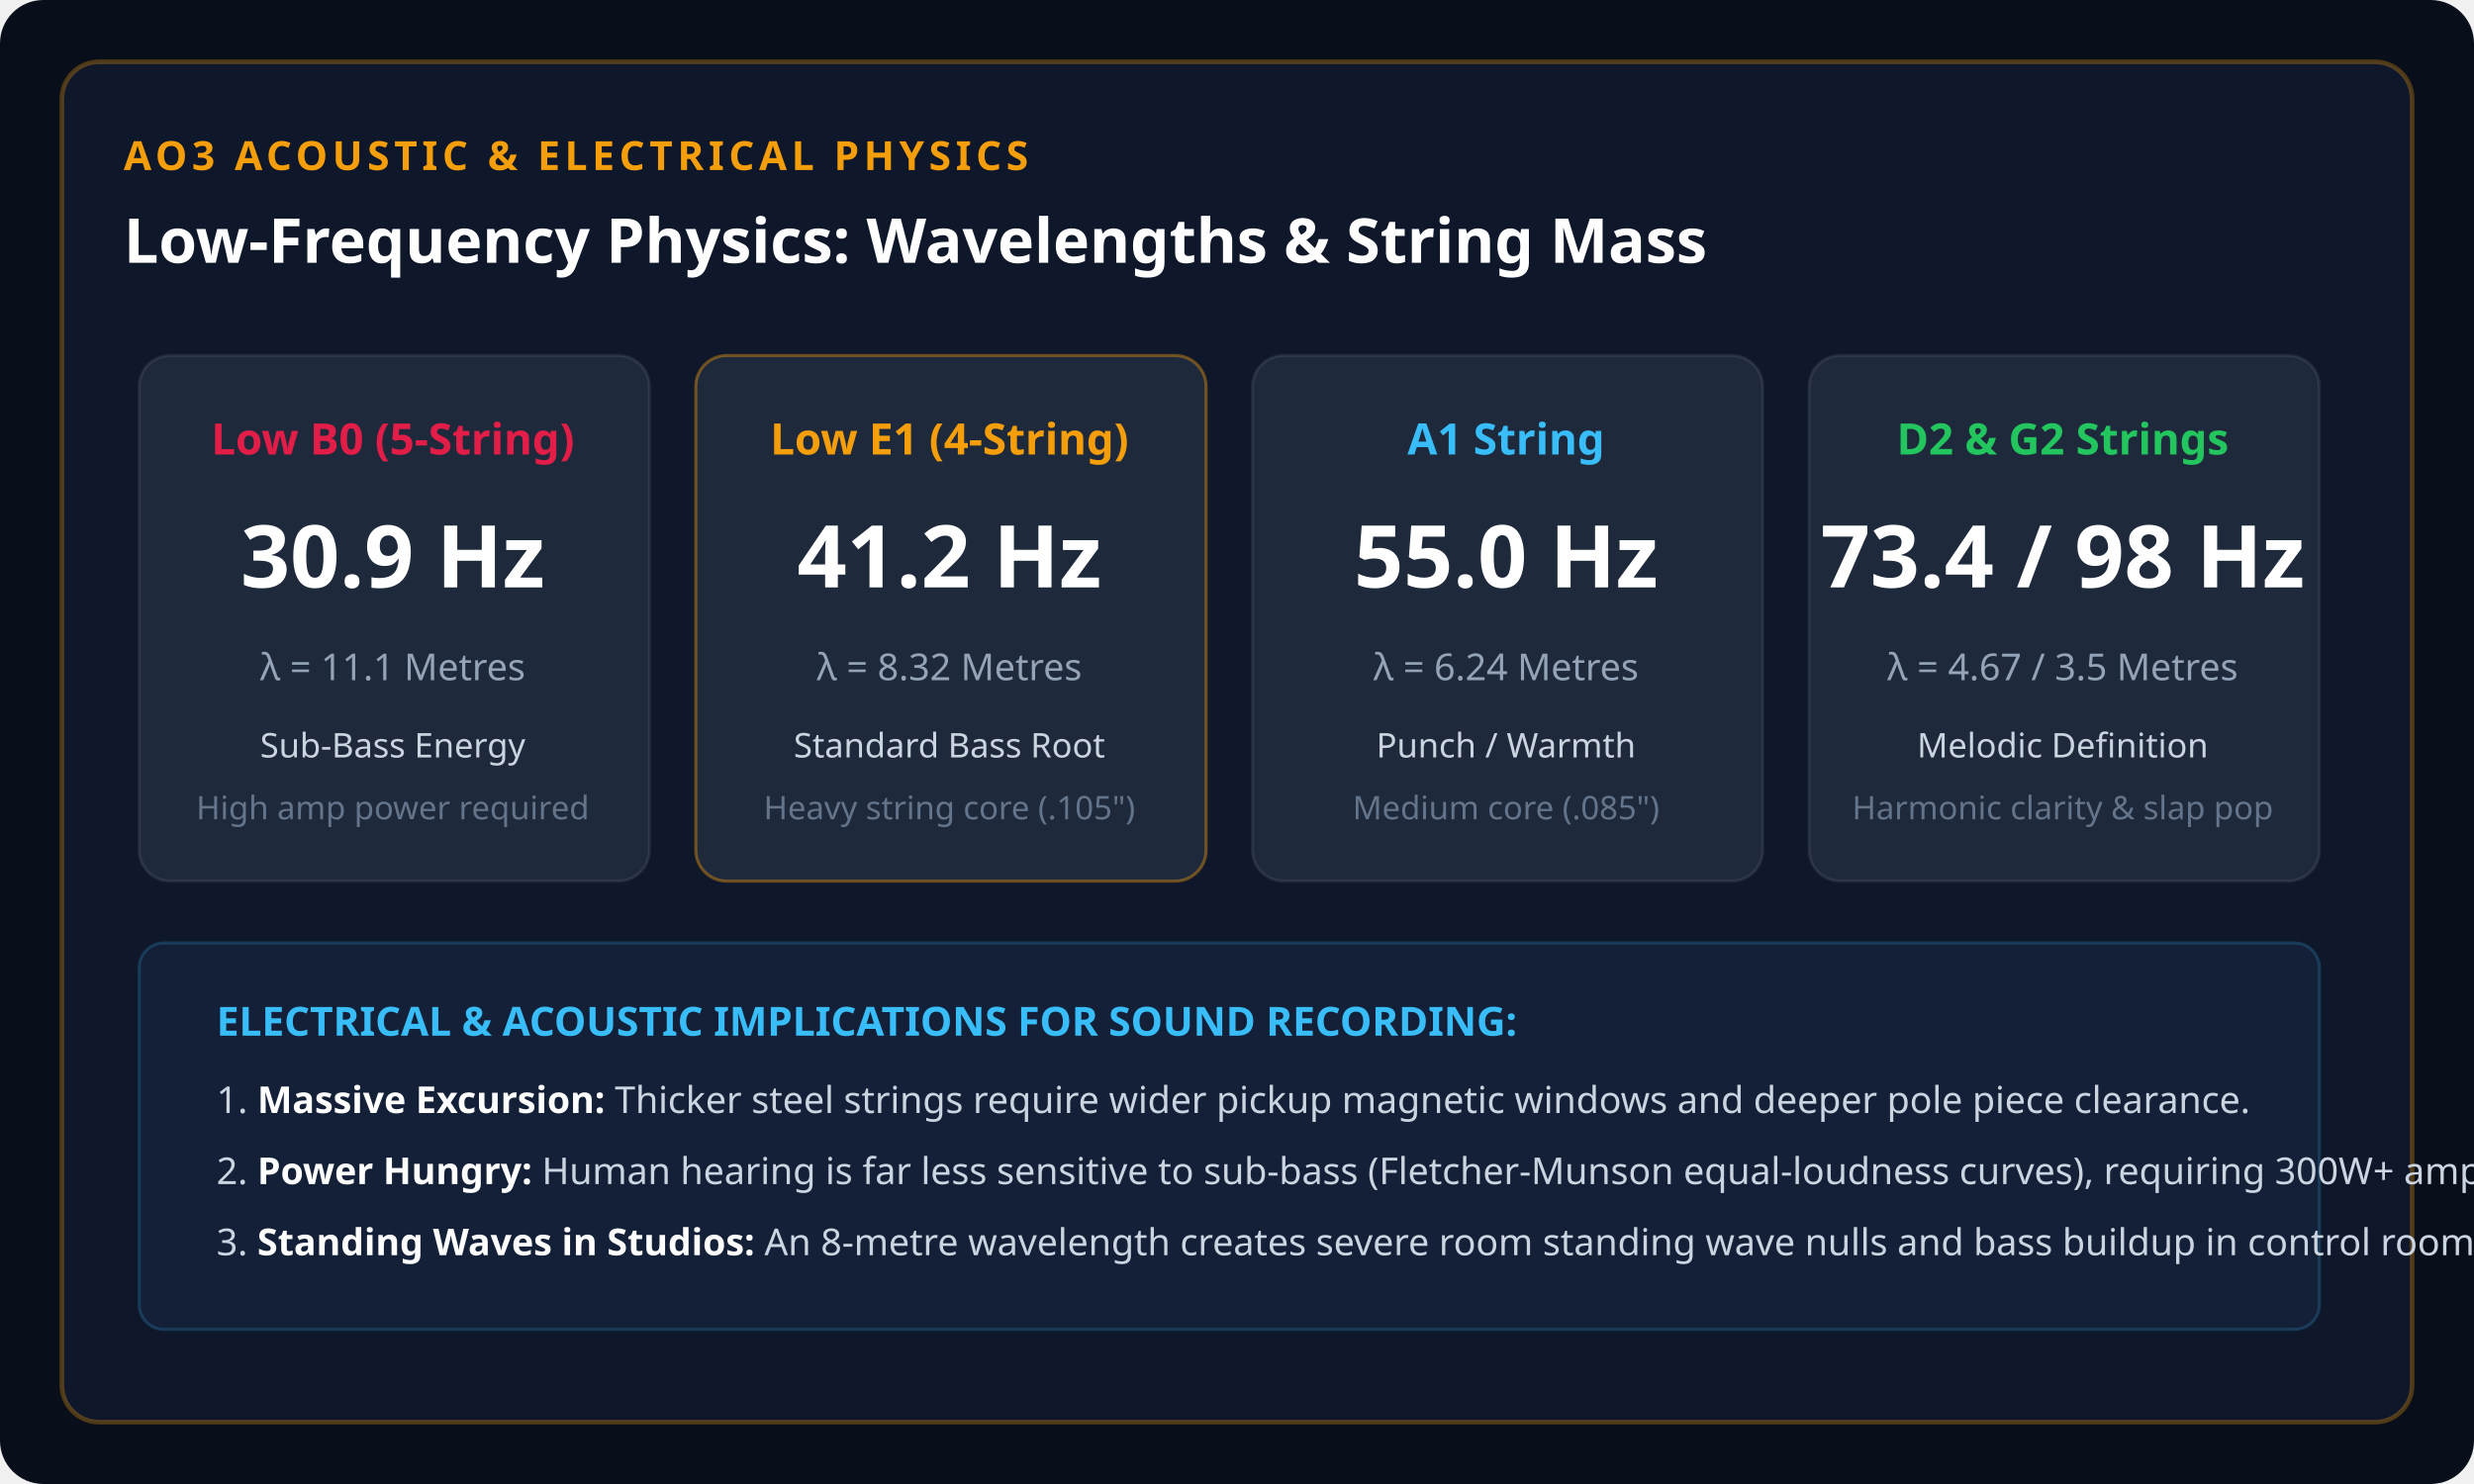
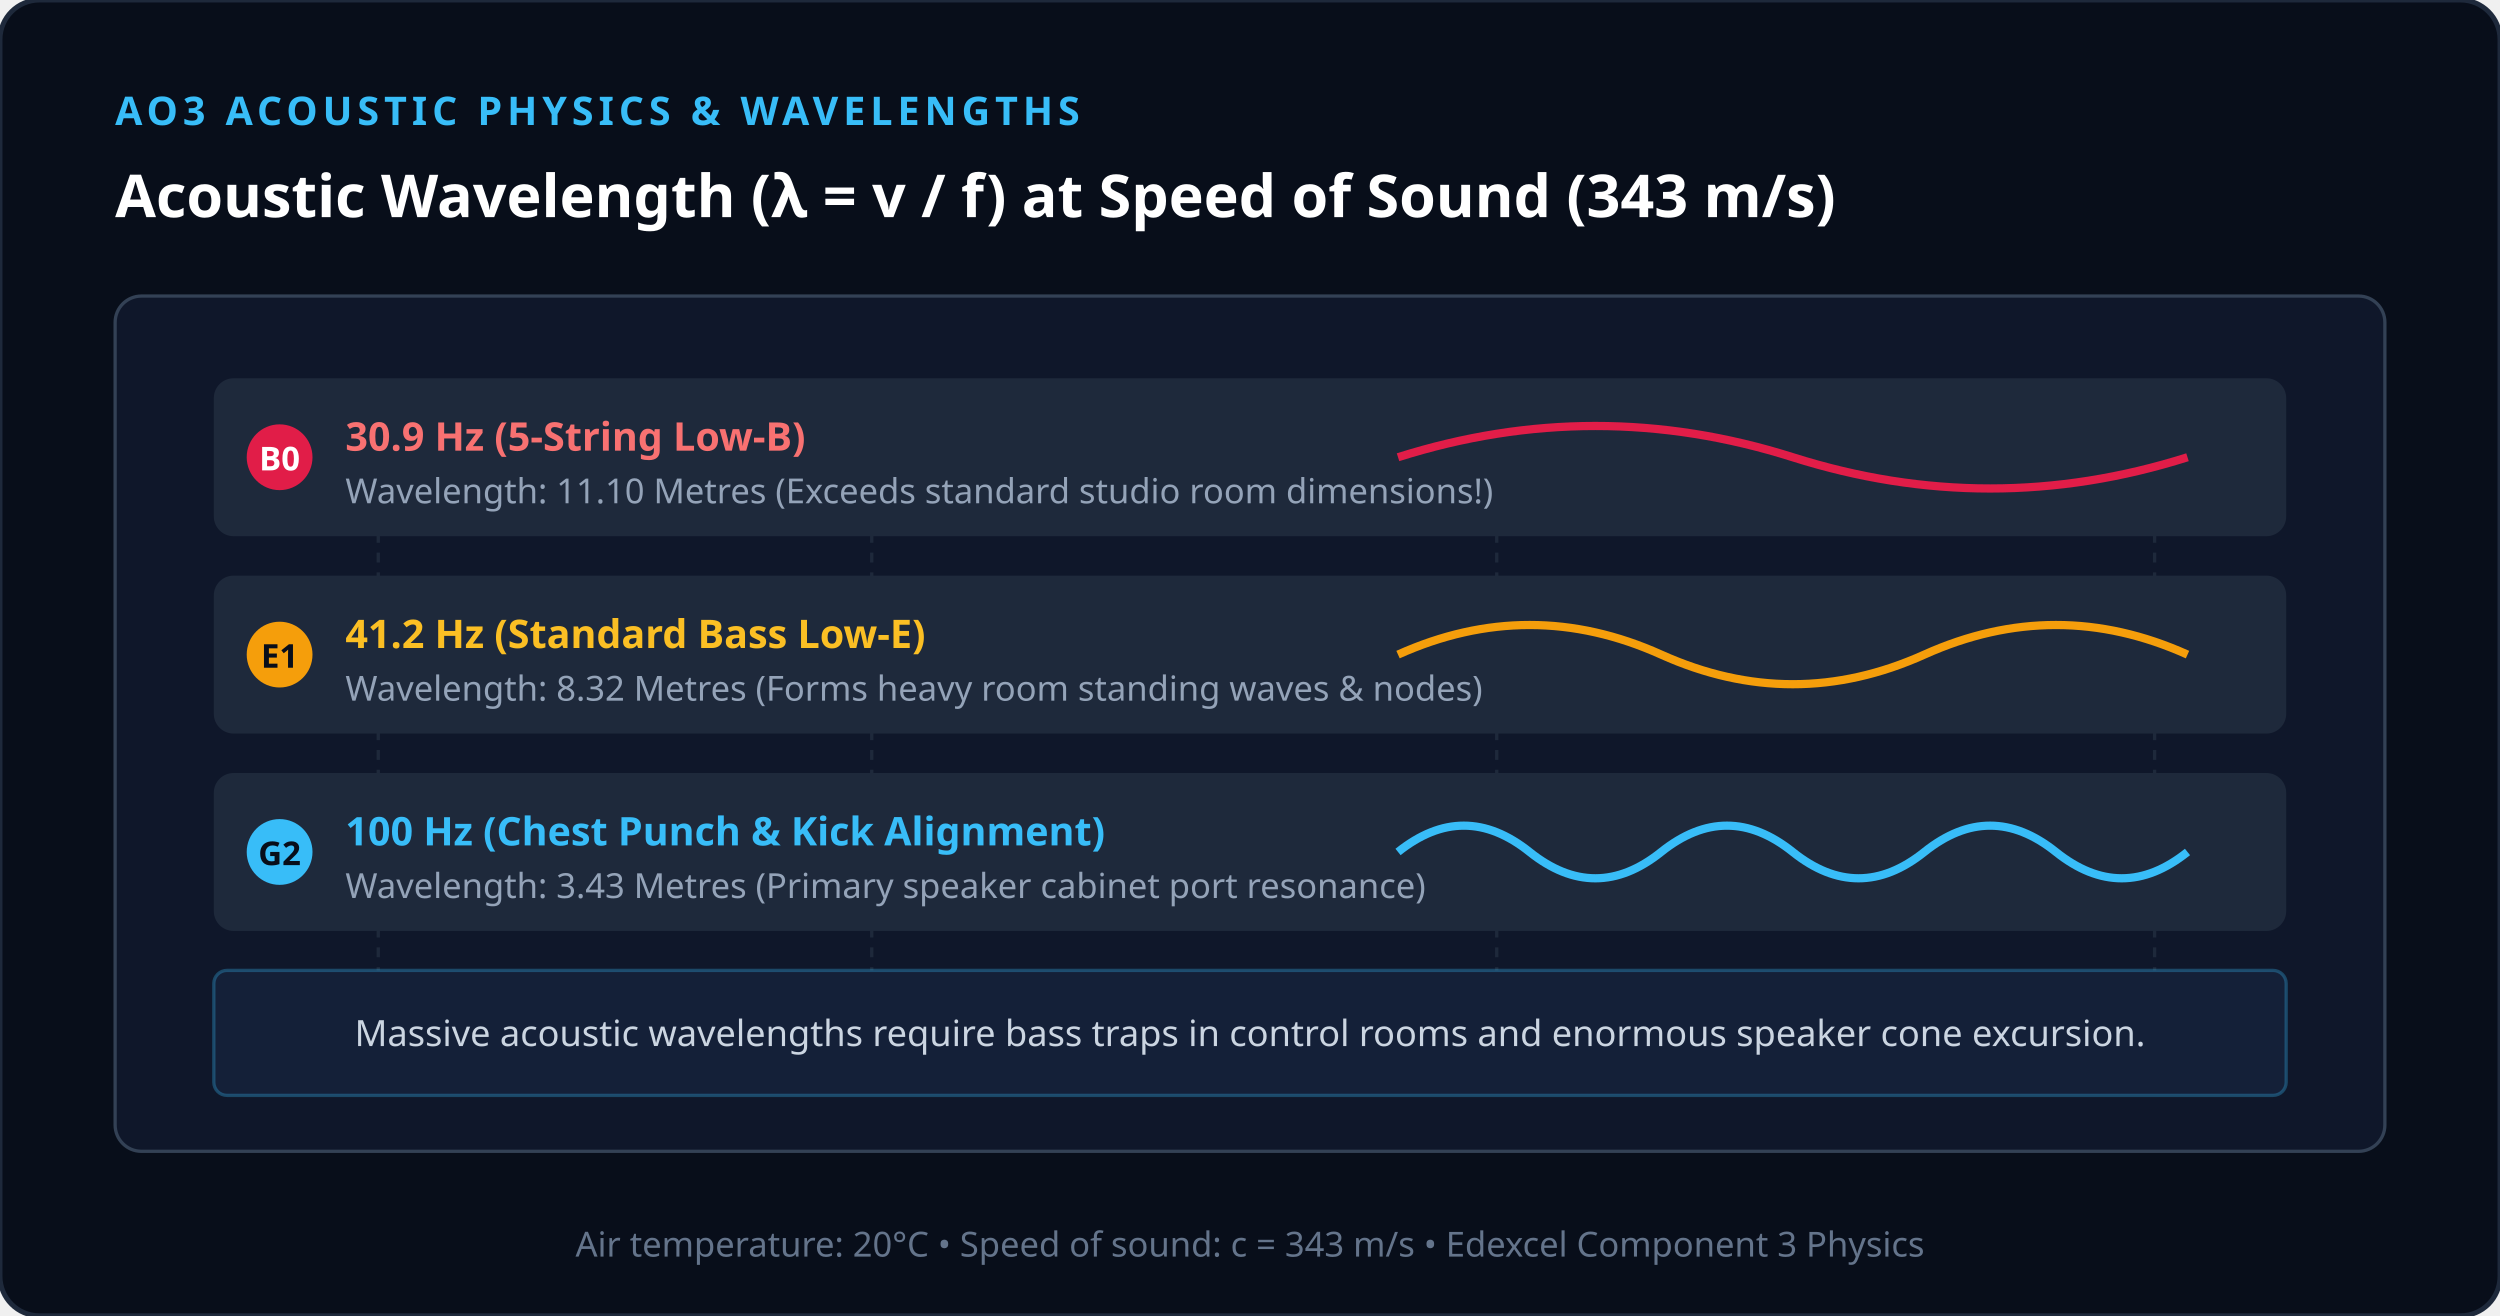
- <svg xmlns="http://www.w3.org/2000/svg" viewBox="0 0 800 480" width="100%" height="100%">
-   <rect width="800" height="480" fill="#080e1a" rx="14" />
-   <rect x="20" y="20" width="760" height="440" fill="#0f172a" stroke="rgba(245,158,11,0.3)" stroke-width="1.5" rx="12" />
-   <text x="40" y="55" fill="#f59e0b" font-family="system-ui, sans-serif" font-size="13" font-weight="800" letter-spacing="1.5">AO3 ACOUSTIC &amp; ELECTRICAL PHYSICS</text>
-   <text x="40" y="85" fill="#ffffff" font-family="system-ui, sans-serif" font-size="20" font-weight="900">Low-Frequency Physics: Wavelengths &amp; String Mass</text>
-   <g transform="translate(45, 115)">
-     <rect x="0" y="0" width="165" height="170" fill="#1e293b" rx="10" stroke="rgba(255,255,255,0.08)" />
-     <text x="82" y="32" fill="#e11d48" font-family="system-ui, sans-serif" font-size="14" font-weight="800" text-anchor="middle">Low B0 (5-String)</text>
-     <text x="82" y="75" fill="#ffffff" font-family="system-ui, sans-serif" font-size="28" font-weight="900" text-anchor="middle">30.9 Hz</text>
-     <text x="82" y="105" fill="#94a3b8" font-family="system-ui, sans-serif" font-size="12" text-anchor="middle">λ = 11.1 Metres</text>
-     <text x="82" y="130" fill="#cbd5e1" font-family="system-ui, sans-serif" font-size="11" text-anchor="middle">Sub-Bass Energy</text>
-     <text x="82" y="150" fill="#64748b" font-family="system-ui, sans-serif" font-size="10.5" text-anchor="middle">High amp power required</text>
-     <rect x="180" y="0" width="165" height="170" fill="#1e293b" rx="10" stroke="rgba(245,158,11,0.4)" />
-     <text x="262" y="32" fill="#f59e0b" font-family="system-ui, sans-serif" font-size="14" font-weight="800" text-anchor="middle">Low E1 (4-String)</text>
-     <text x="262" y="75" fill="#ffffff" font-family="system-ui, sans-serif" font-size="28" font-weight="900" text-anchor="middle">41.2 Hz</text>
-     <text x="262" y="105" fill="#94a3b8" font-family="system-ui, sans-serif" font-size="12" text-anchor="middle">λ = 8.32 Metres</text>
-     <text x="262" y="130" fill="#cbd5e1" font-family="system-ui, sans-serif" font-size="11" text-anchor="middle">Standard Bass Root</text>
-     <text x="262" y="150" fill="#64748b" font-family="system-ui, sans-serif" font-size="10.5" text-anchor="middle">Heavy string core (.105")</text>
-     <rect x="360" y="0" width="165" height="170" fill="#1e293b" rx="10" stroke="rgba(255,255,255,0.08)" />
-     <text x="442" y="32" fill="#38bdf8" font-family="system-ui, sans-serif" font-size="14" font-weight="800" text-anchor="middle">A1 String</text>
-     <text x="442" y="75" fill="#ffffff" font-family="system-ui, sans-serif" font-size="28" font-weight="900" text-anchor="middle">55.0 Hz</text>
-     <text x="442" y="105" fill="#94a3b8" font-family="system-ui, sans-serif" font-size="12" text-anchor="middle">λ = 6.24 Metres</text>
-     <text x="442" y="130" fill="#cbd5e1" font-family="system-ui, sans-serif" font-size="11" text-anchor="middle">Punch / Warmth</text>
-     <text x="442" y="150" fill="#64748b" font-family="system-ui, sans-serif" font-size="10.5" text-anchor="middle">Medium core (.085")</text>
-     <rect x="540" y="0" width="165" height="170" fill="#1e293b" rx="10" stroke="rgba(255,255,255,0.08)" />
-     <text x="622" y="32" fill="#22c55e" font-family="system-ui, sans-serif" font-size="14" font-weight="800" text-anchor="middle">D2 &amp; G2 Strings</text>
-     <text x="622" y="75" fill="#ffffff" font-family="system-ui, sans-serif" font-size="28" font-weight="900" text-anchor="middle">73.4 / 98 Hz</text>
-     <text x="622" y="105" fill="#94a3b8" font-family="system-ui, sans-serif" font-size="12" text-anchor="middle">λ = 4.67 / 3.5 Metres</text>
-     <text x="622" y="130" fill="#cbd5e1" font-family="system-ui, sans-serif" font-size="11" text-anchor="middle">Melodic Definition</text>
-     <text x="622" y="150" fill="#64748b" font-family="system-ui, sans-serif" font-size="10.5" text-anchor="middle">Harmonic clarity &amp; slap pop</text>
+ <svg xmlns="http://www.w3.org/2000/svg" viewBox="0 0 760 400" width="100%" height="100%">
+   <rect width="760" height="400" rx="12" fill="#080e1a" stroke="#1e293b" stroke-width="1.5" />
+   <text x="35" y="38" fill="#38bdf8" font-family="system-ui, sans-serif" font-size="12" font-weight="800" letter-spacing="1.5">AO3 ACOUSTIC PHYSICS &amp; WAVELENGTHS</text>
+   <text x="35" y="66" fill="#ffffff" font-family="system-ui, sans-serif" font-size="18" font-weight="900">Acoustic Wavelength (λ = v / f) at Speed of Sound (343 m/s)</text>
+   <g transform="translate(35, 90)">
+     <rect width="690" height="260" rx="8" fill="#0f172a" stroke="#334155" stroke-width="1" />
+     <line x1="80" y1="30" x2="80" y2="230" stroke="#1e293b" stroke-width="1" stroke-dasharray="3 3" />
+     <line x1="230" y1="30" x2="230" y2="230" stroke="#1e293b" stroke-width="1" stroke-dasharray="3 3" />
+     <line x1="420" y1="30" x2="420" y2="230" stroke="#1e293b" stroke-width="1" stroke-dasharray="3 3" />
+     <line x1="620" y1="30" x2="620" y2="230" stroke="#1e293b" stroke-width="1" stroke-dasharray="3 3" />
+     <g transform="translate(30, 25)">
+       <rect width="630" height="48" rx="6" fill="#1e293b" />
+       <circle cx="20" cy="24" r="10" fill="#e11d48" />
+       <text x="20" y="28" fill="#ffffff" font-family="system-ui, sans-serif" font-size="10" font-weight="800" text-anchor="middle">B0</text>
+       <text x="40" y="22" fill="#f87171" font-family="system-ui, sans-serif" font-size="12" font-weight="800">30.9 Hz (5-String Low-B)</text>
+       <text x="40" y="38" fill="#94a3b8" font-family="system-ui, sans-serif" font-size="10.5">Wavelength: 11.10 Metres (Exceeds standard studio room dimensions!)</text>
+       <path d="M 360 24 Q 420 5 480 24 T 600 24" fill="none" stroke="#e11d48" stroke-width="2.5" />
+     </g>
+     <g transform="translate(30, 85)">
+       <rect width="630" height="48" rx="6" fill="#1e293b" />
+       <circle cx="20" cy="24" r="10" fill="#f59e0b" />
+       <text x="20" y="28" fill="#080e1a" font-family="system-ui, sans-serif" font-size="10" font-weight="800" text-anchor="middle">E1</text>
+       <text x="40" y="22" fill="#fbbf24" font-family="system-ui, sans-serif" font-size="12" font-weight="800">41.2 Hz (Standard Bass Low-E)</text>
+       <text x="40" y="38" fill="#94a3b8" font-family="system-ui, sans-serif" font-size="10.5">Wavelength: 8.32 Metres (Forms heavy room standing waves &amp; nodes)</text>
+       <path d="M 360 24 Q 400 6 440 24 T 520 24 T 600 24" fill="none" stroke="#f59e0b" stroke-width="2.5" />
+     </g>
+     <g transform="translate(30, 145)">
+       <rect width="630" height="48" rx="6" fill="#1e293b" />
+       <circle cx="20" cy="24" r="10" fill="#38bdf8" />
+       <text x="20" y="28" fill="#080e1a" font-family="system-ui, sans-serif" font-size="10" font-weight="800" text-anchor="middle">G2</text>
+       <text x="40" y="22" fill="#38bdf8" font-family="system-ui, sans-serif" font-size="12" font-weight="800">100 Hz (Chest Punch &amp; Kick Alignment)</text>
+       <text x="40" y="38" fill="#94a3b8" font-family="system-ui, sans-serif" font-size="10.5">Wavelength: 3.43 Metres (Primary speaker cabinet port resonance)</text>
+       <path d="M 360 24 Q 380 8 400 24 T 440 24 T 480 24 T 520 24 T 560 24 T 600 24" fill="none" stroke="#38bdf8" stroke-width="2.5" />
+     </g>
+     <rect x="30" y="205" width="630" height="38" rx="4" fill="#142038" stroke="rgba(56,189,248,0.3)" />
+     <text x="345" y="228" fill="#cbd5e1" font-family="system-ui, sans-serif" font-size="11" text-anchor="middle">Massive acoustic wavelengths require bass traps in control rooms and enormous speaker cone excursion.</text>
  </g>
-   <g transform="translate(45, 305)">
-     <rect x="0" y="0" width="705" height="125" fill="#142038" rx="8" stroke="rgba(56,189,248,0.2)" />
-     <text x="25" y="30" fill="#38bdf8" font-family="system-ui, sans-serif" font-size="13" font-weight="800">ELECTRICAL &amp; ACOUSTIC IMPLICATIONS FOR SOUND RECORDING:</text>
-     <text x="25" y="55" fill="#cbd5e1" font-family="system-ui, sans-serif" font-size="12" line-height="1.5">1. <tspan fill="#ffffff" font-weight="700">Massive Excursion:</tspan> Thicker steel strings require wider pickup magnetic windows and deeper pole piece clearance.</text>
-     <text x="25" y="78" fill="#cbd5e1" font-family="system-ui, sans-serif" font-size="12">2. <tspan fill="#ffffff" font-weight="700">Power Hungry:</tspan> Human hearing is far less sensitive to sub-bass (Fletcher-Munson equal-loudness curves), requiring 300W+ amps.</text>
-     <text x="25" y="101" fill="#cbd5e1" font-family="system-ui, sans-serif" font-size="12">3. <tspan fill="#ffffff" font-weight="700">Standing Waves in Studios:</tspan> An 8-metre wavelength creates severe room standing wave nulls and bass buildup in control rooms.</text>
-   </g>
+   <text x="380" y="382" fill="#64748b" font-family="system-ui, sans-serif" font-size="10.5" text-anchor="middle">Air temperature: 20°C • Speed of sound: c = 343 m/s • Edexcel Component 3 Physics</text>
</svg>
